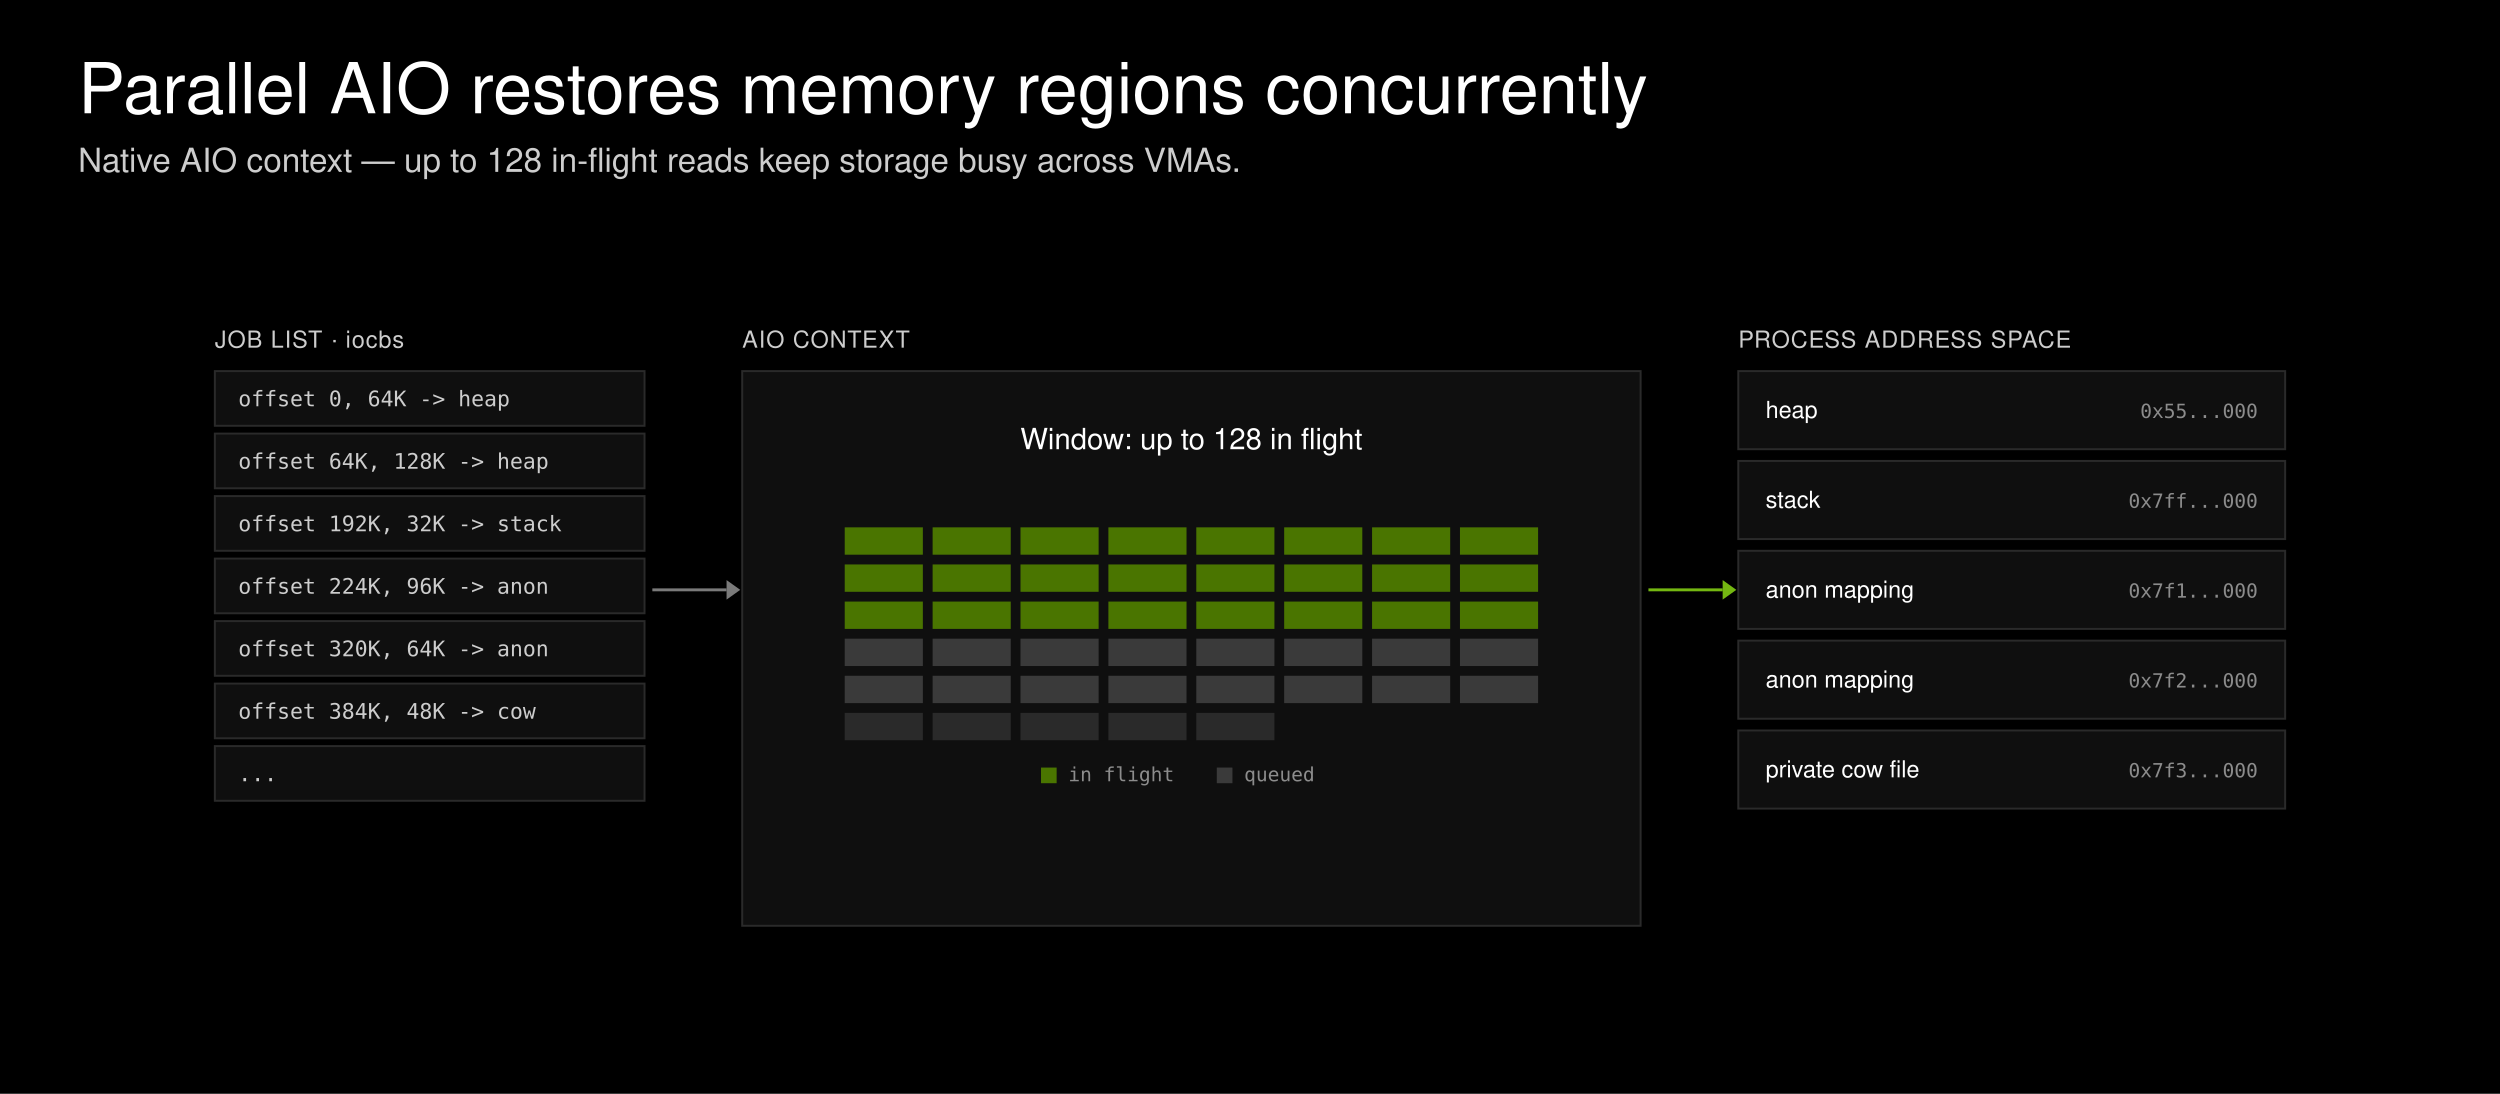
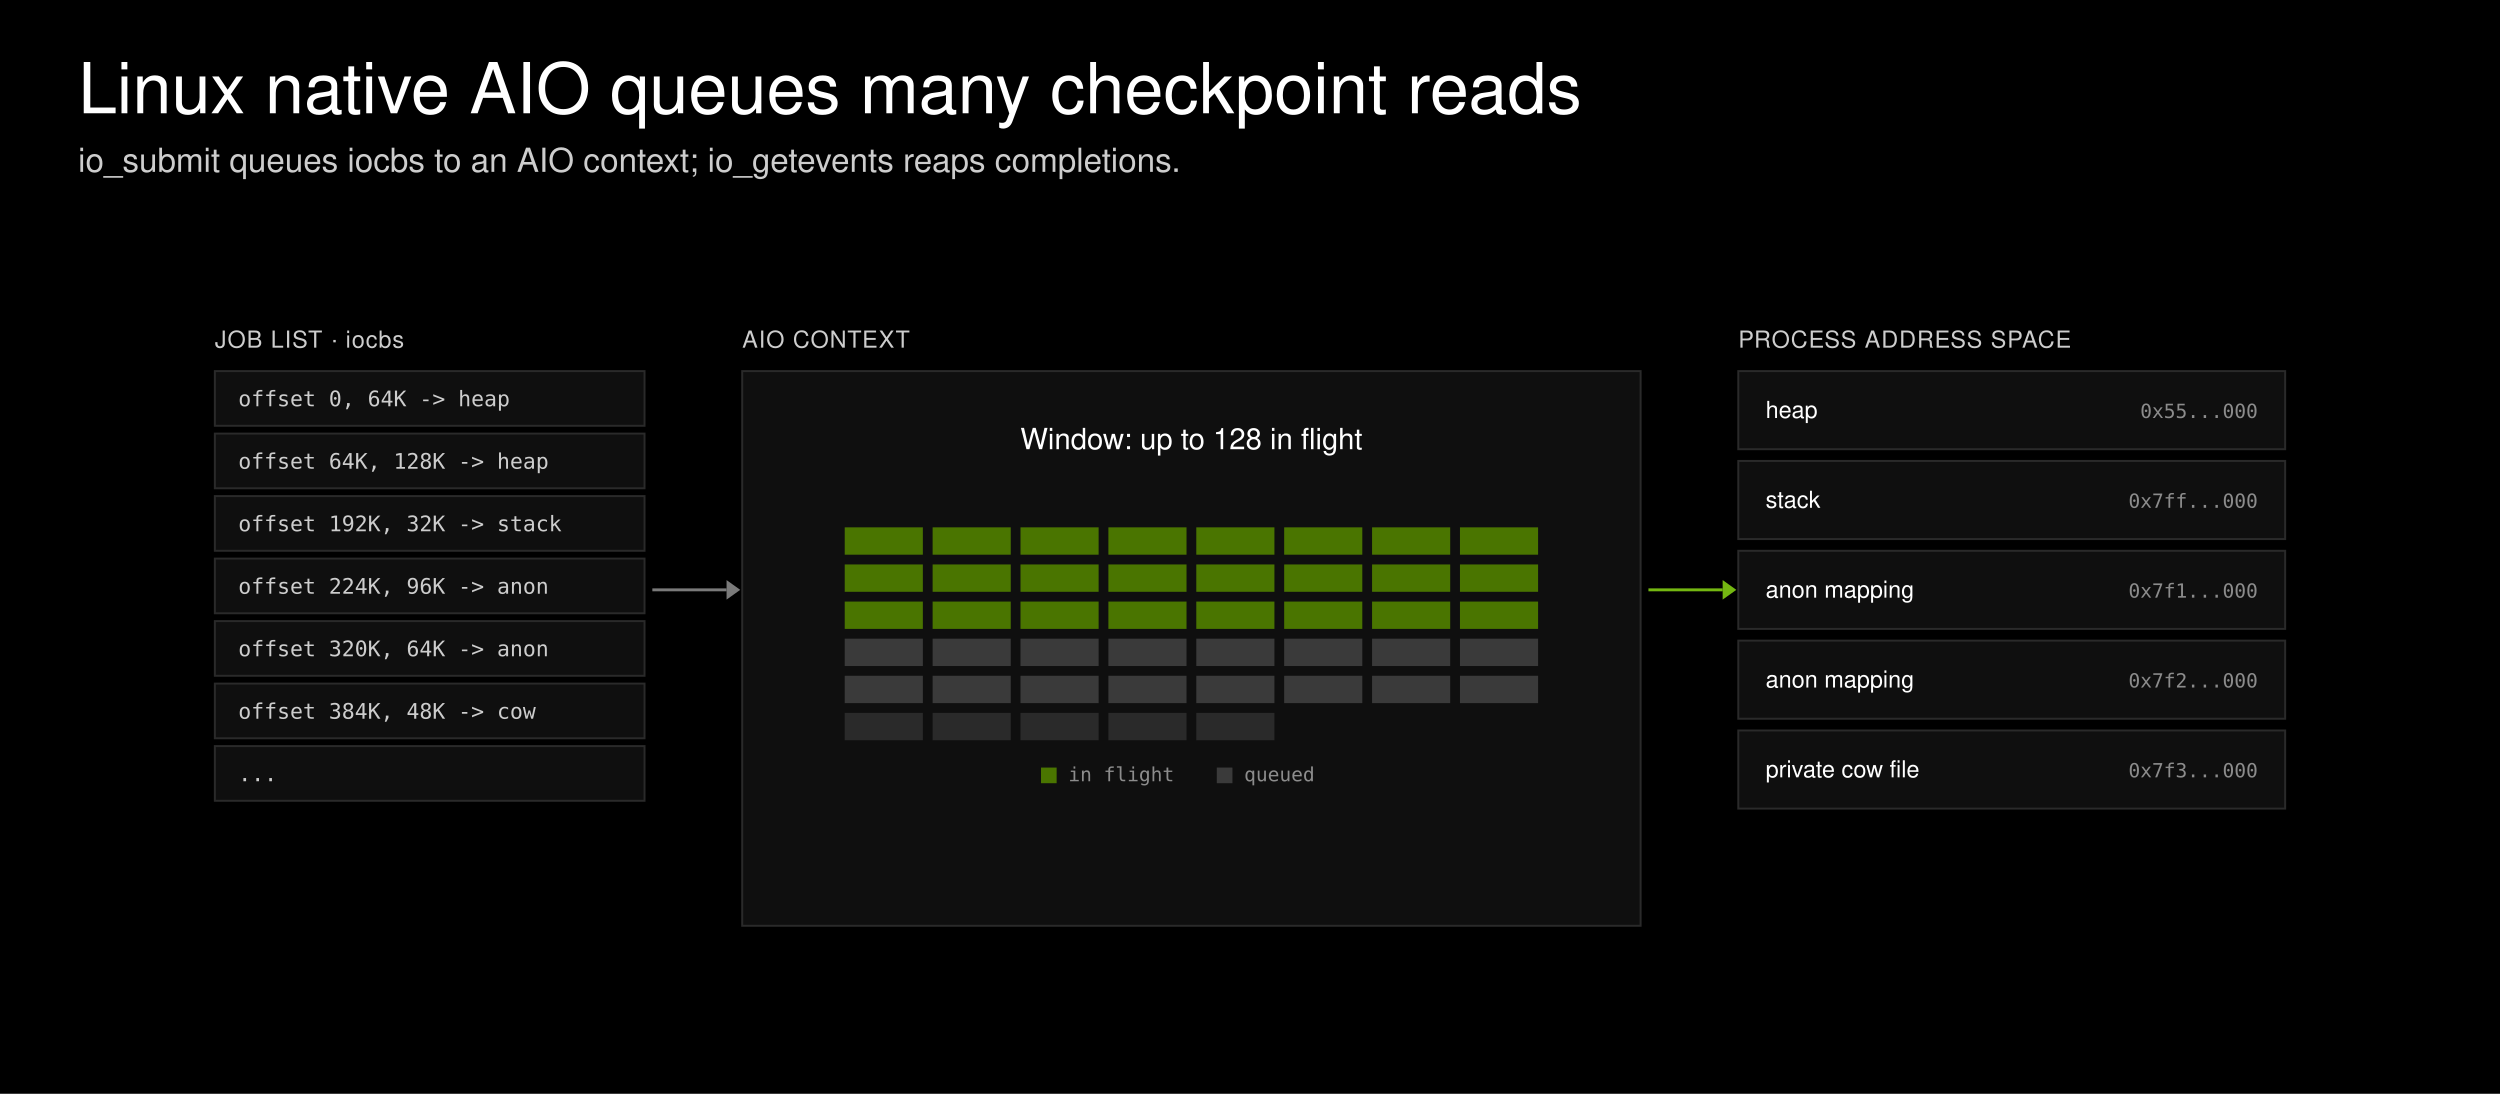
<svg xmlns="http://www.w3.org/2000/svg" width="1280" height="560" viewBox="0 0 1280 560" role="img" aria-label="Parallel AIO restore pipeline overlaps memory-region reads">
  <rect width="1280" height="560" fill="#000000" />
  <style>
  .title { font-family: "Helvetica Neue", Helvetica, Geist, Arial, sans-serif; font-size: 36px; font-weight: 300; fill: #ffffff; }
  .subtitle { font-family: "Helvetica Neue", Helvetica, Geist, Arial, sans-serif; font-size: 17px; font-weight: 300; fill: #cdcdcd; }
  .panel-label { font-family: Geist, "Helvetica Neue", Helvetica, Arial, sans-serif; font-size: 13px; font-weight: 600; fill: #ffffff; letter-spacing: 0.08em; text-transform: uppercase; }
  .panel-sub { font-family: "Geist Mono", "SF Mono", Menlo, Consolas, monospace; font-size: 12px; font-weight: 400; fill: #8c8c8c; }
  .section-label { font-family: Geist, "Helvetica Neue", Helvetica, Arial, sans-serif; font-size: 12px; font-weight: 500; fill: #cdcdcd; letter-spacing: 0.04em; text-transform: uppercase; }
  .card-title { font-family: Geist, "Helvetica Neue", Helvetica, Arial, sans-serif; font-size: 15px; font-weight: 500; fill: #ffffff; }
  .card-meta { font-family: "Geist Mono", "SF Mono", Menlo, Consolas, monospace; font-size: 11px; font-weight: 400; fill: #8c8c8c; }
  .item { font-family: "Geist Mono", "SF Mono", Menlo, Consolas, monospace; font-size: 11px; font-weight: 400; fill: #cdcdcd; }
  .vma-label { font-family: Geist, "Helvetica Neue", Helvetica, Arial, sans-serif; font-size: 12px; font-weight: 500; fill: #ffffff; }
  .vma-addr { font-family: "Geist Mono", "SF Mono", Menlo, Consolas, monospace; font-size: 10px; font-weight: 400; fill: #8c8c8c; }
  .arrow-label { font-family: Geist, "Helvetica Neue", Helvetica, Arial, sans-serif; font-size: 12px; font-weight: 500; fill: #cdcdcd; }
  .arrow-meta { font-family: "Geist Mono", "SF Mono", Menlo, Consolas, monospace; font-size: 10px; font-weight: 400; fill: #8c8c8c; }
</style>
-   <text class="title" x="40" y="58">Parallel AIO restores memory regions concurrently</text>
-   <text class="subtitle" x="40" y="88">Native AIO context — up to 128 in-flight reads keep storage busy across VMAs.</text>
+   <text class="title" x="40" y="58">Linux native AIO queues many checkpoint reads</text>
+   <text class="subtitle" x="40" y="88">io_submit queues iocbs to an AIO context; io_getevents reaps completions.</text>
  <text class="section-label" x="110.0" y="178">JOB LIST · iocbs</text>
  <text class="section-label" x="380.0" y="178">AIO CONTEXT</text>
  <text class="section-label" x="890.0" y="178">PROCESS ADDRESS SPACE</text>
  <rect x="110.0" y="190" width="220" height="28" fill="#0f0f0f" stroke="#2a2a2a" stroke-width="1" />
  <text class="item" x="122.0" y="208.0">offset 0,    64K -&gt; heap</text>
  <rect x="110.0" y="222" width="220" height="28" fill="#0f0f0f" stroke="#2a2a2a" stroke-width="1" />
  <text class="item" x="122.0" y="240.0">offset 64K,  128K -&gt; heap</text>
  <rect x="110.0" y="254" width="220" height="28" fill="#0f0f0f" stroke="#2a2a2a" stroke-width="1" />
  <text class="item" x="122.0" y="272.0">offset 192K, 32K -&gt; stack</text>
  <rect x="110.0" y="286" width="220" height="28" fill="#0f0f0f" stroke="#2a2a2a" stroke-width="1" />
  <text class="item" x="122.0" y="304.0">offset 224K, 96K -&gt; anon</text>
  <rect x="110.0" y="318" width="220" height="28" fill="#0f0f0f" stroke="#2a2a2a" stroke-width="1" />
  <text class="item" x="122.0" y="336.0">offset 320K, 64K -&gt; anon</text>
  <rect x="110.0" y="350" width="220" height="28" fill="#0f0f0f" stroke="#2a2a2a" stroke-width="1" />
  <text class="item" x="122.0" y="368.0">offset 384K, 48K -&gt; cow</text>
  <rect x="110.0" y="382" width="220" height="28" fill="#0f0f0f" stroke="#2a2a2a" stroke-width="1" />
  <text class="item" x="122.0" y="400.0">...</text>
  <rect x="380.0" y="190" width="460" height="284" fill="#0f0f0f" stroke="#2a2a2a" stroke-width="1" />
  <text class="card-title" x="610.0" y="230" text-anchor="middle">Window: up to 128 in flight</text>
  <rect x="432.5" y="270" width="40" height="14" fill="#4a7500" />
  <rect x="477.5" y="270" width="40" height="14" fill="#4a7500" />
  <rect x="522.5" y="270" width="40" height="14" fill="#4a7500" />
  <rect x="567.5" y="270" width="40" height="14" fill="#4a7500" />
  <rect x="612.5" y="270" width="40" height="14" fill="#4a7500" />
  <rect x="657.5" y="270" width="40" height="14" fill="#4a7500" />
  <rect x="702.5" y="270" width="40" height="14" fill="#4a7500" />
  <rect x="747.5" y="270" width="40" height="14" fill="#4a7500" />
  <rect x="432.5" y="289" width="40" height="14" fill="#4a7500" />
  <rect x="477.5" y="289" width="40" height="14" fill="#4a7500" />
  <rect x="522.5" y="289" width="40" height="14" fill="#4a7500" />
  <rect x="567.5" y="289" width="40" height="14" fill="#4a7500" />
  <rect x="612.5" y="289" width="40" height="14" fill="#4a7500" />
  <rect x="657.5" y="289" width="40" height="14" fill="#4a7500" />
  <rect x="702.5" y="289" width="40" height="14" fill="#4a7500" />
  <rect x="747.5" y="289" width="40" height="14" fill="#4a7500" />
  <rect x="432.5" y="308" width="40" height="14" fill="#4a7500" />
  <rect x="477.5" y="308" width="40" height="14" fill="#4a7500" />
  <rect x="522.5" y="308" width="40" height="14" fill="#4a7500" />
  <rect x="567.5" y="308" width="40" height="14" fill="#4a7500" />
  <rect x="612.5" y="308" width="40" height="14" fill="#4a7500" />
  <rect x="657.5" y="308" width="40" height="14" fill="#4a7500" />
  <rect x="702.5" y="308" width="40" height="14" fill="#4a7500" />
  <rect x="747.5" y="308" width="40" height="14" fill="#4a7500" />
  <rect x="432.5" y="327" width="40" height="14" fill="#3a3a3a" />
  <rect x="477.5" y="327" width="40" height="14" fill="#3a3a3a" />
  <rect x="522.5" y="327" width="40" height="14" fill="#3a3a3a" />
  <rect x="567.5" y="327" width="40" height="14" fill="#3a3a3a" />
  <rect x="612.5" y="327" width="40" height="14" fill="#3a3a3a" />
  <rect x="657.5" y="327" width="40" height="14" fill="#3a3a3a" />
  <rect x="702.5" y="327" width="40" height="14" fill="#3a3a3a" />
  <rect x="747.5" y="327" width="40" height="14" fill="#3a3a3a" />
  <rect x="432.5" y="346" width="40" height="14" fill="#3a3a3a" />
  <rect x="477.5" y="346" width="40" height="14" fill="#3a3a3a" />
  <rect x="522.5" y="346" width="40" height="14" fill="#3a3a3a" />
  <rect x="567.5" y="346" width="40" height="14" fill="#3a3a3a" />
  <rect x="612.5" y="346" width="40" height="14" fill="#3a3a3a" />
  <rect x="657.5" y="346" width="40" height="14" fill="#3a3a3a" />
  <rect x="702.5" y="346" width="40" height="14" fill="#3a3a3a" />
  <rect x="747.5" y="346" width="40" height="14" fill="#3a3a3a" />
  <rect x="432.5" y="365" width="40" height="14" fill="#2a2a2a" />
  <rect x="477.5" y="365" width="40" height="14" fill="#2a2a2a" />
  <rect x="522.5" y="365" width="40" height="14" fill="#2a2a2a" />
  <rect x="567.5" y="365" width="40" height="14" fill="#2a2a2a" />
  <rect x="612.5" y="365" width="40" height="14" fill="#2a2a2a" />
  <rect x="533.0" y="393" width="8" height="8" fill="#4a7500" />
  <text class="arrow-meta" x="547.0" y="400" fill="#cdcdcd">in flight</text>
  <rect x="623.0" y="393" width="8" height="8" fill="#3a3a3a" />
  <text class="arrow-meta" x="637.0" y="400" fill="#cdcdcd">queued</text>
  <rect x="890.0" y="190.0" width="280" height="40" fill="#0f0f0f" stroke="#2a2a2a" stroke-width="1" />
  <text class="vma-label" x="904.0" y="214.0">heap</text>
  <text class="vma-addr" x="1156.0" y="214.0" text-anchor="end">0x55...000</text>
  <rect x="890.0" y="236.0" width="280" height="40" fill="#0f0f0f" stroke="#2a2a2a" stroke-width="1" />
  <text class="vma-label" x="904.0" y="260.0">stack</text>
  <text class="vma-addr" x="1156.0" y="260.0" text-anchor="end">0x7ff...000</text>
  <rect x="890.0" y="282.0" width="280" height="40" fill="#0f0f0f" stroke="#2a2a2a" stroke-width="1" />
  <text class="vma-label" x="904.0" y="306.0">anon mapping</text>
  <text class="vma-addr" x="1156.0" y="306.0" text-anchor="end">0x7f1...000</text>
  <rect x="890.0" y="328.0" width="280" height="40" fill="#0f0f0f" stroke="#2a2a2a" stroke-width="1" />
  <text class="vma-label" x="904.0" y="352.0">anon mapping</text>
  <text class="vma-addr" x="1156.0" y="352.0" text-anchor="end">0x7f2...000</text>
  <rect x="890.0" y="374.0" width="280" height="40" fill="#0f0f0f" stroke="#2a2a2a" stroke-width="1" />
  <text class="vma-label" x="904.0" y="398.0">private cow file</text>
  <text class="vma-addr" x="1156.0" y="398.0" text-anchor="end">0x7f3...000</text>
  <line x1="334.0" y1="302.0" x2="372.0" y2="302.0" stroke="#7a7a7a" stroke-width="1.5" />
  <polygon points="372.0,297.0 379.0,302.0 372.0,307.0" fill="#7a7a7a" />
  <line x1="844.0" y1="302.0" x2="882.0" y2="302.0" stroke="#74b711" stroke-width="1.5" />
  <polygon points="882.0,297.0 889.0,302.0 882.0,307.0" fill="#74b711" />
</svg>
